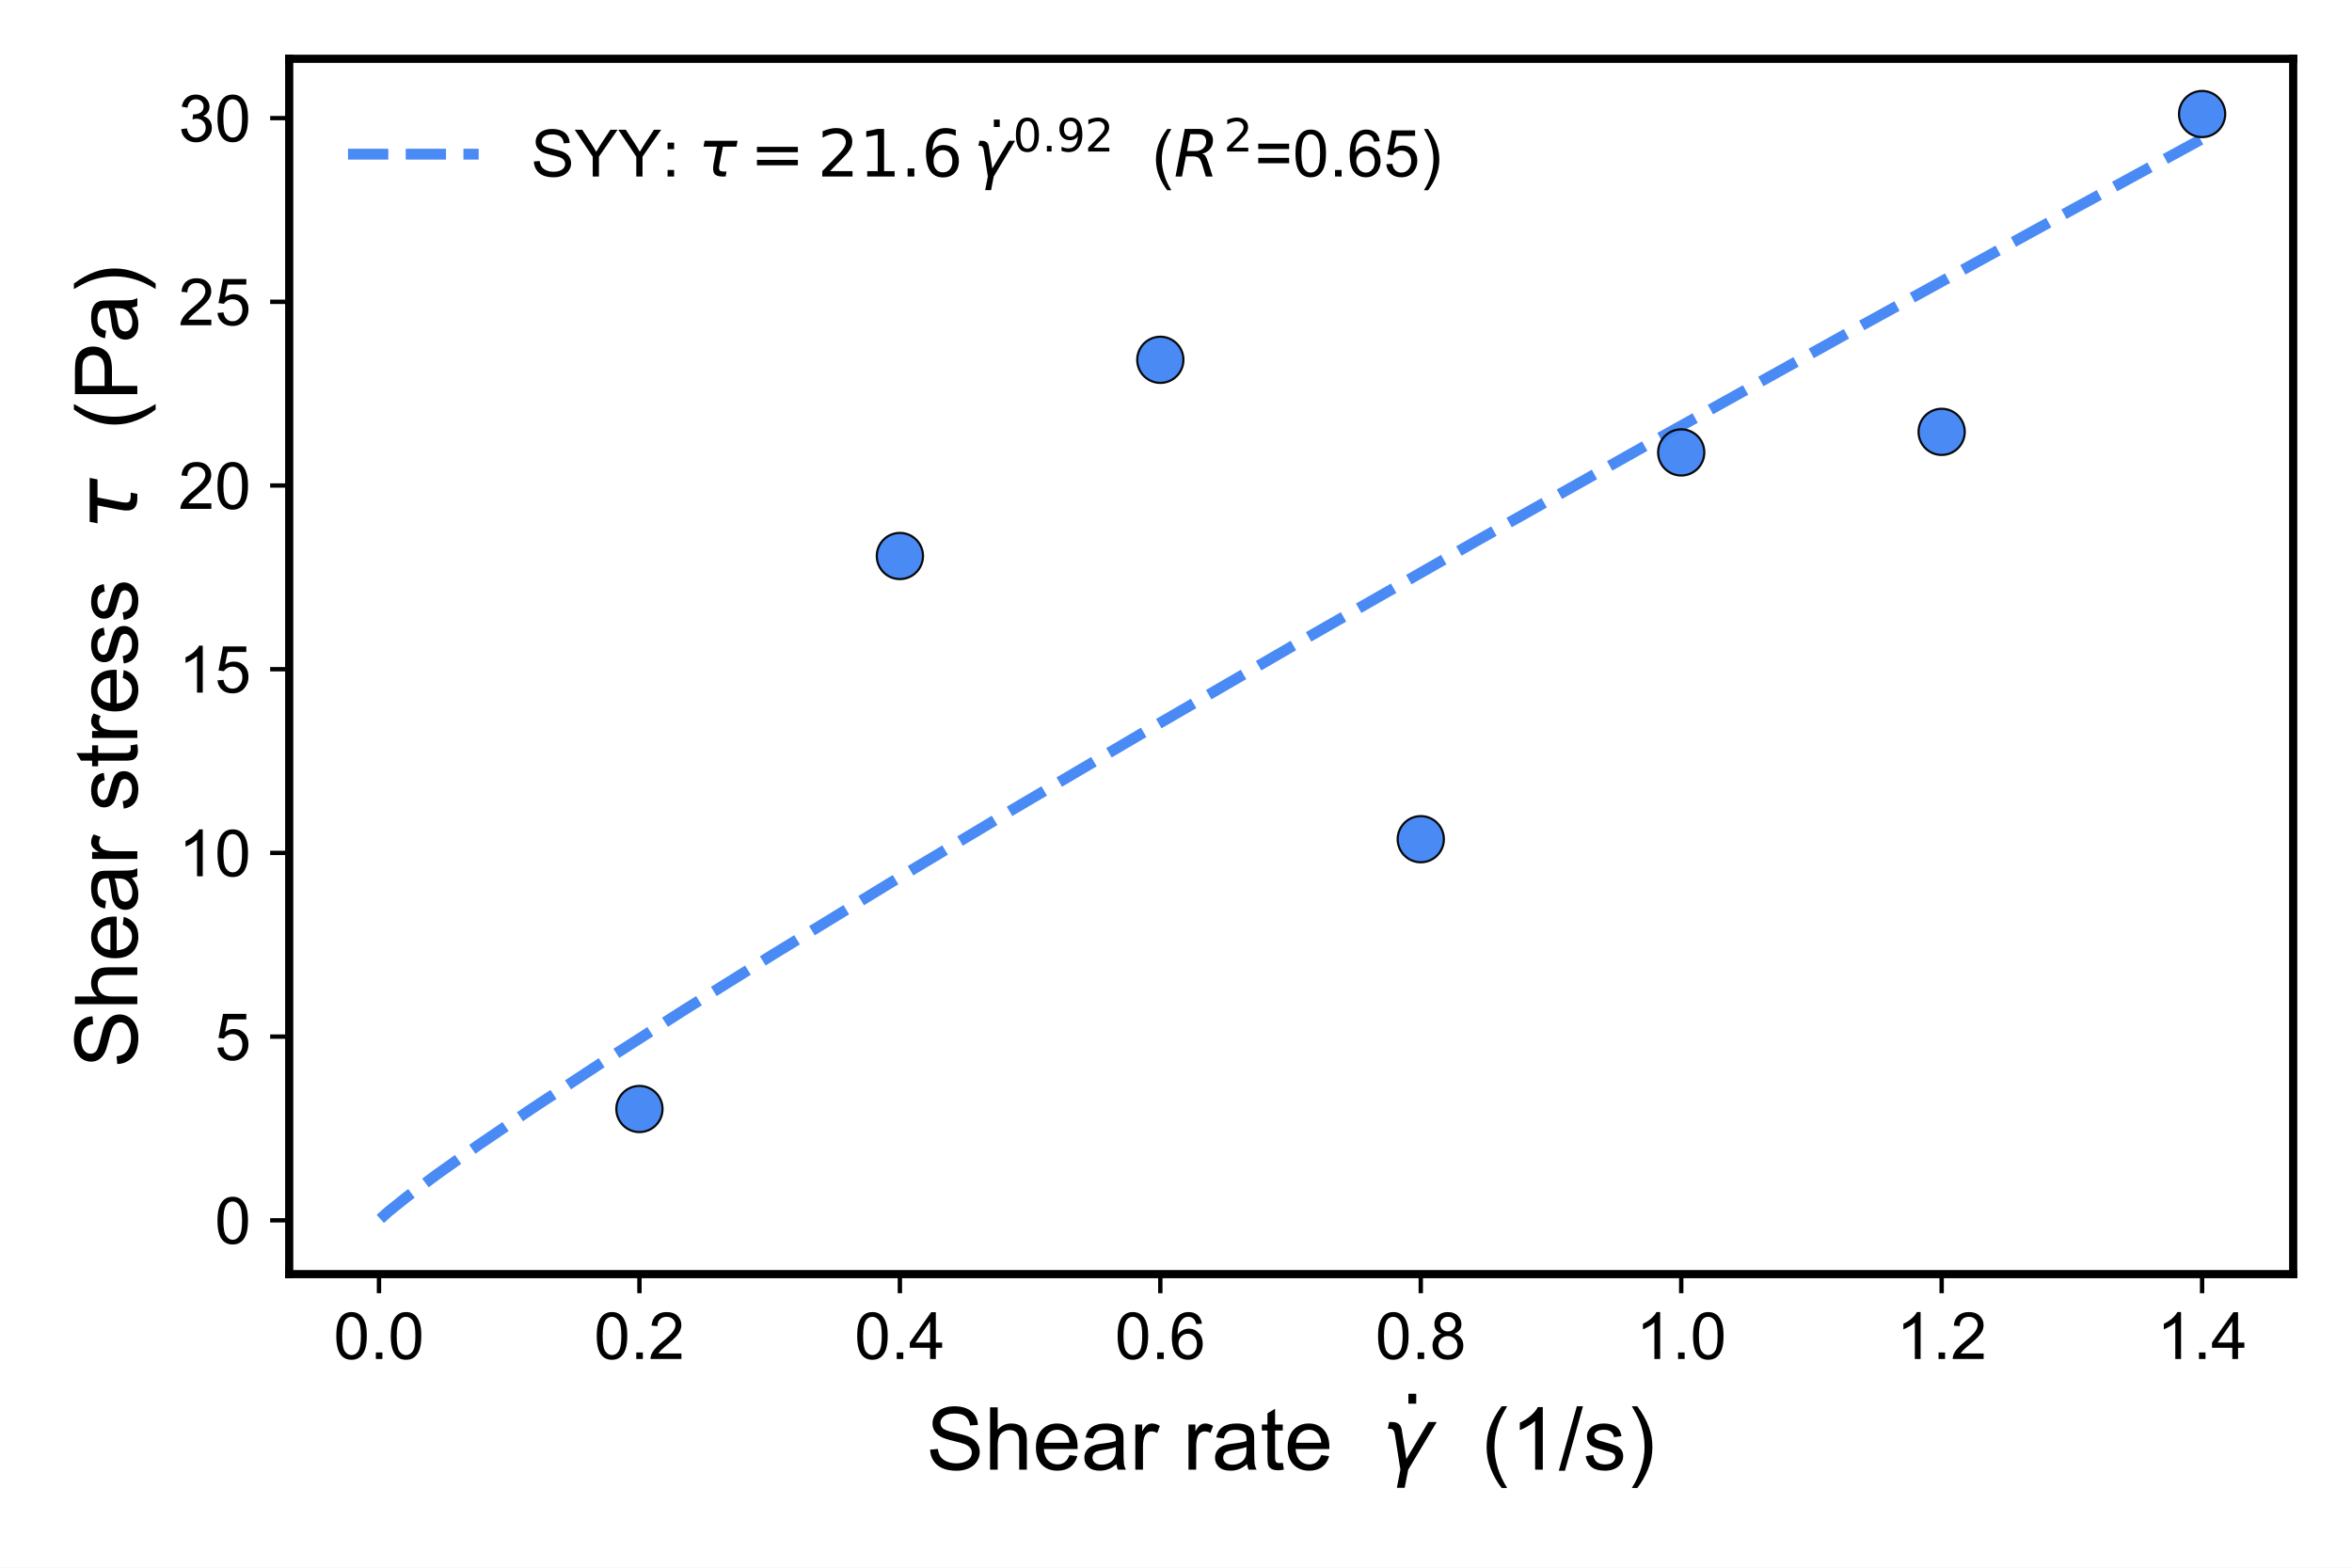
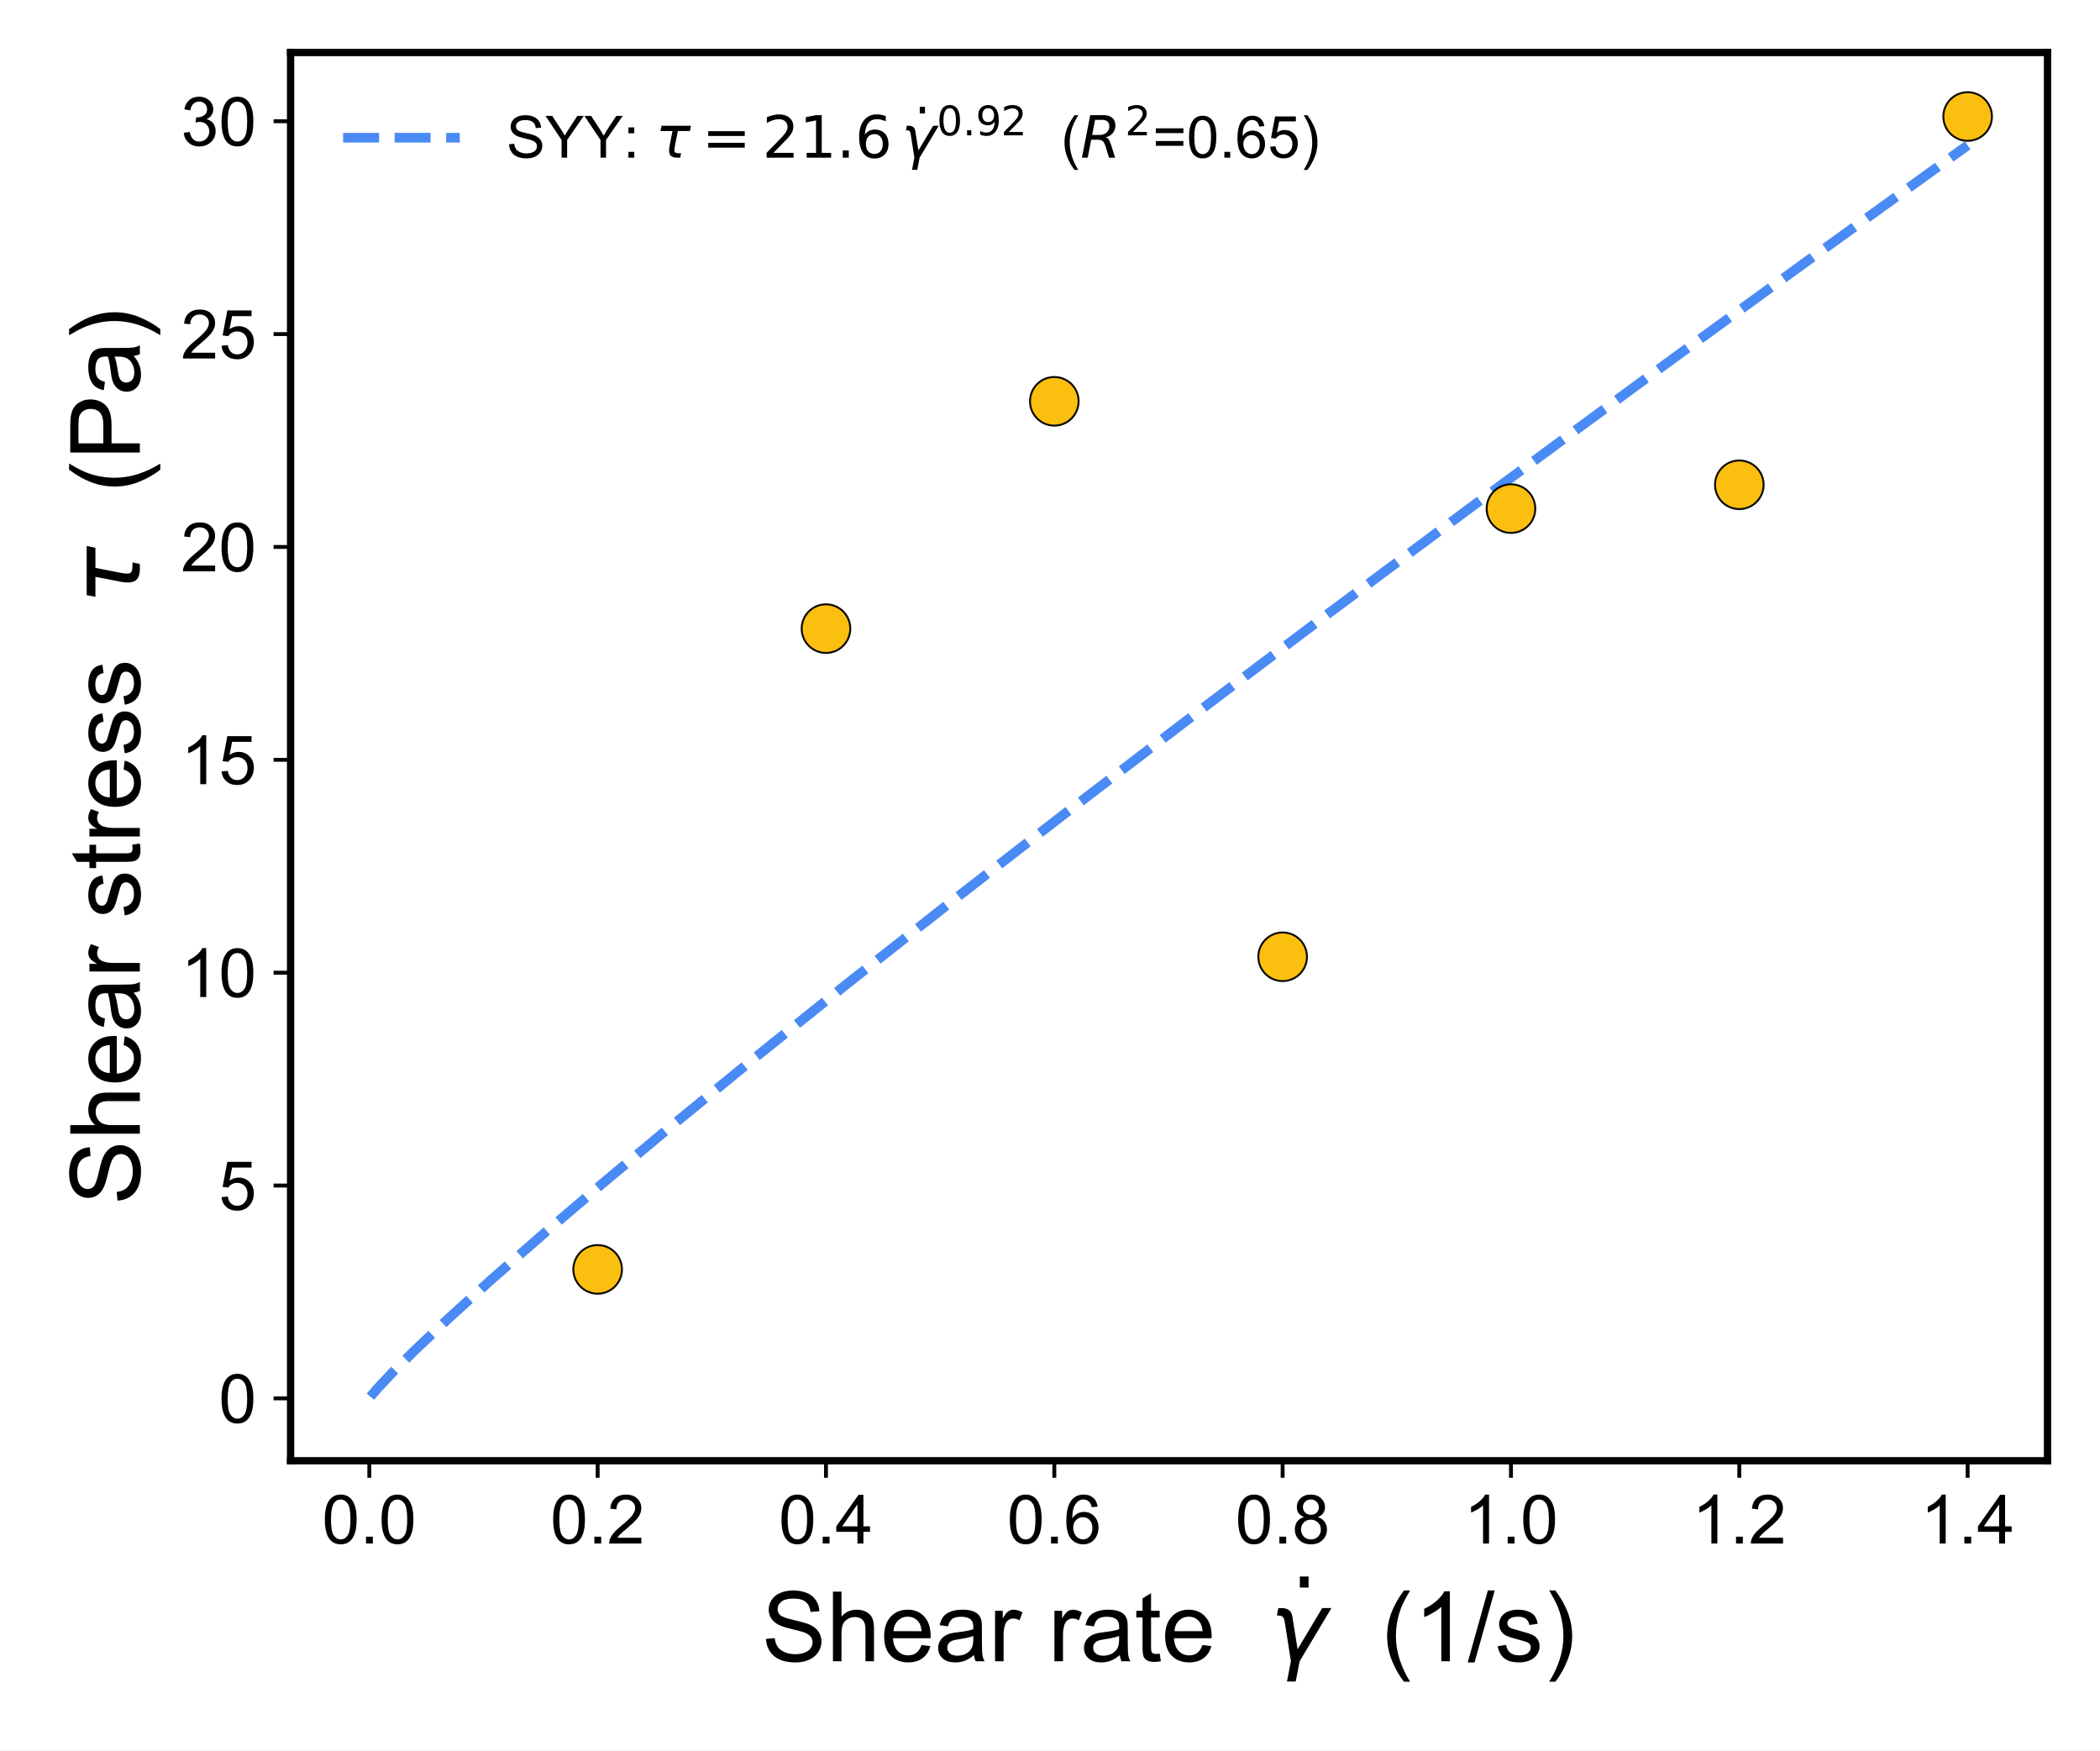
- <svg xmlns="http://www.w3.org/2000/svg" xmlns:xlink="http://www.w3.org/1999/xlink" width="432pt" height="288pt" viewBox="0 0 432 288" version="1.1">
+ <svg xmlns="http://www.w3.org/2000/svg" xmlns:xlink="http://www.w3.org/1999/xlink" width="432pt" height="360pt" viewBox="0 0 432 360" version="1.1">
  <defs>
    <style type="text/css">*{stroke-linejoin: round; stroke-linecap: butt}</style>
  </defs>
  <g id="figure_1">
    <g id="patch_1">
-       <path d="M 0 288  L 432 288  L 432 0  L 0 0  z " style="fill: #ffffff" />
+       <path d="M 0 360  L 432 360  L 432 0  L 0 0  z " style="fill: #ffffff" />
    </g>
    <g id="axes_1">
      <g id="patch_2">
-         <path d="M 53.12 234.072  L 421.2 234.072  L 421.2 10.8  L 53.12 10.8  z " style="fill: #ffffff" />
+         <path d="M 59.78 300.42  L 421.2 300.42  L 421.2 10.8  L 59.78 10.8  z " style="fill: #ffffff" />
      </g>
      <g id="matplotlib.axis_1">
        <g id="xtick_1">
          <g id="line2d_1">
            <defs>
-               <path id="mee61e6615b" d="M 0 0  L 0 3.5  " style="stroke: #000000; stroke-width: 0.8" />
+               <path id="m7fffe0da36" d="M 0 0  L 0 3.5  " style="stroke: #000000; stroke-width: 0.8" />
            </defs>
            <g>
-               <use xlink:href="#mee61e6615b" x="69.612" y="234.072" style="stroke: #000000; stroke-width: 0.8" />
+               <use xlink:href="#m7fffe0da36" x="75.973" y="300.42" style="stroke: #000000; stroke-width: 0.8" />
            </g>
          </g>
          <g id="text_1">
-             <g transform="translate(61.27173 249.6619) scale(0.12 -0.12)">
+             <g transform="translate(66.24333 317.4409) scale(0.14 -0.14)">
              <defs>
                <path id="ArialMT-30" d="M 266 2259  Q 266 3072 433 3567  Q 600 4063 929 4331  Q 1259 4600 1759 4600  Q 2128 4600 2406 4451  Q 2684 4303 2865 4023  Q 3047 3744 3150 3342  Q 3253 2941 3253 2259  Q 3253 1453 3087 958  Q 2922 463 2592 192  Q 2263 -78 1759 -78  Q 1097 -78 719 397  Q 266 969 266 2259  z M 844 2259  Q 844 1131 1108 757  Q 1372 384 1759 384  Q 2147 384 2411 759  Q 2675 1134 2675 2259  Q 2675 3391 2411 3762  Q 2147 4134 1753 4134  Q 1366 4134 1134 3806  Q 844 3388 844 2259  z " transform="scale(0.015625)" />
                <path id="ArialMT-2e" d="M 581 0  L 581 641  L 1222 641  L 1222 0  L 581 0  z " transform="scale(0.015625)" />
              </defs>
              <use xlink:href="#ArialMT-30" />
              <use xlink:href="#ArialMT-2e" transform="translate(55.61523 0)" />
              <use xlink:href="#ArialMT-30" transform="translate(83.39844 0)" />
            </g>
          </g>
        </g>
        <g id="xtick_2">
          <g id="line2d_2">
            <g>
-               <use xlink:href="#mee61e6615b" x="117.448" y="234.072" style="stroke: #000000; stroke-width: 0.8" />
+               <use xlink:href="#m7fffe0da36" x="122.945" y="300.42" style="stroke: #000000; stroke-width: 0.8" />
            </g>
          </g>
          <g id="text_2">
-             <g transform="translate(109.1085 249.6619) scale(0.12 -0.12)">
+             <g transform="translate(113.2145 317.4409) scale(0.14 -0.14)">
              <defs>
                <path id="ArialMT-32" d="M 3222 541  L 3222 0  L 194 0  Q 188 203 259 391  Q 375 700 629 1000  Q 884 1300 1366 1694  Q 2113 2306 2375 2664  Q 2638 3022 2638 3341  Q 2638 3675 2398 3904  Q 2159 4134 1775 4134  Q 1369 4134 1125 3890  Q 881 3647 878 3216  L 300 3275  Q 359 3922 746 4261  Q 1134 4600 1788 4600  Q 2447 4600 2831 4234  Q 3216 3869 3216 3328  Q 3216 3053 3103 2787  Q 2991 2522 2730 2228  Q 2469 1934 1863 1422  Q 1356 997 1212 845  Q 1069 694 975 541  L 3222 541  z " transform="scale(0.015625)" />
              </defs>
              <use xlink:href="#ArialMT-30" />
              <use xlink:href="#ArialMT-2e" transform="translate(55.61523 0)" />
              <use xlink:href="#ArialMT-32" transform="translate(83.39844 0)" />
            </g>
          </g>
        </g>
        <g id="xtick_3">
          <g id="line2d_3">
            <g>
-               <use xlink:href="#mee61e6615b" x="165.285" y="234.072" style="stroke: #000000; stroke-width: 0.8" />
+               <use xlink:href="#m7fffe0da36" x="169.916" y="300.42" style="stroke: #000000; stroke-width: 0.8" />
            </g>
          </g>
          <g id="text_3">
-             <g transform="translate(156.9453 249.6619) scale(0.12 -0.12)">
+             <g transform="translate(160.1858 317.4409) scale(0.14 -0.14)">
              <defs>
                <path id="ArialMT-34" d="M 2069 0  L 2069 1097  L 81 1097  L 81 1613  L 2172 4581  L 2631 4581  L 2631 1613  L 3250 1613  L 3250 1097  L 2631 1097  L 2631 0  L 2069 0  z M 2069 1613  L 2069 3678  L 634 1613  L 2069 1613  z " transform="scale(0.015625)" />
              </defs>
              <use xlink:href="#ArialMT-30" />
              <use xlink:href="#ArialMT-2e" transform="translate(55.61523 0)" />
              <use xlink:href="#ArialMT-34" transform="translate(83.39844 0)" />
            </g>
          </g>
        </g>
        <g id="xtick_4">
          <g id="line2d_4">
            <g>
-               <use xlink:href="#mee61e6615b" x="213.122" y="234.072" style="stroke: #000000; stroke-width: 0.8" />
+               <use xlink:href="#m7fffe0da36" x="216.887" y="300.42" style="stroke: #000000; stroke-width: 0.8" />
            </g>
          </g>
          <g id="text_4">
-             <g transform="translate(204.782 249.6619) scale(0.12 -0.12)">
+             <g transform="translate(207.157 317.4409) scale(0.14 -0.14)">
              <defs>
                <path id="ArialMT-36" d="M 3184 3459  L 2625 3416  Q 2550 3747 2413 3897  Q 2184 4138 1850 4138  Q 1581 4138 1378 3988  Q 1113 3794 959 3422  Q 806 3050 800 2363  Q 1003 2672 1297 2822  Q 1591 2972 1913 2972  Q 2475 2972 2870 2558  Q 3266 2144 3266 1488  Q 3266 1056 3080 686  Q 2894 316 2569 119  Q 2244 -78 1831 -78  Q 1128 -78 684 439  Q 241 956 241 2144  Q 241 3472 731 4075  Q 1159 4600 1884 4600  Q 2425 4600 2770 4297  Q 3116 3994 3184 3459  z M 888 1484  Q 888 1194 1011 928  Q 1134 663 1356 523  Q 1578 384 1822 384  Q 2178 384 2434 671  Q 2691 959 2691 1453  Q 2691 1928 2437 2201  Q 2184 2475 1800 2475  Q 1419 2475 1153 2201  Q 888 1928 888 1484  z " transform="scale(0.015625)" />
              </defs>
              <use xlink:href="#ArialMT-30" />
              <use xlink:href="#ArialMT-2e" transform="translate(55.61523 0)" />
              <use xlink:href="#ArialMT-36" transform="translate(83.39844 0)" />
            </g>
          </g>
        </g>
        <g id="xtick_5">
          <g id="line2d_5">
            <g>
-               <use xlink:href="#mee61e6615b" x="260.959" y="234.072" style="stroke: #000000; stroke-width: 0.8" />
+               <use xlink:href="#m7fffe0da36" x="263.858" y="300.42" style="stroke: #000000; stroke-width: 0.8" />
            </g>
          </g>
          <g id="text_5">
-             <g transform="translate(252.6188 249.6619) scale(0.12 -0.12)">
+             <g transform="translate(254.1282 317.4409) scale(0.14 -0.14)">
              <defs>
                <path id="ArialMT-38" d="M 1131 2484  Q 781 2613 612 2850  Q 444 3088 444 3419  Q 444 3919 803 4259  Q 1163 4600 1759 4600  Q 2359 4600 2725 4251  Q 3091 3903 3091 3403  Q 3091 3084 2923 2848  Q 2756 2613 2416 2484  Q 2838 2347 3058 2040  Q 3278 1734 3278 1309  Q 3278 722 2862 322  Q 2447 -78 1769 -78  Q 1091 -78 675 323  Q 259 725 259 1325  Q 259 1772 486 2073  Q 713 2375 1131 2484  z M 1019 3438  Q 1019 3113 1228 2906  Q 1438 2700 1772 2700  Q 2097 2700 2305 2904  Q 2513 3109 2513 3406  Q 2513 3716 2298 3927  Q 2084 4138 1766 4138  Q 1444 4138 1231 3931  Q 1019 3725 1019 3438  z M 838 1322  Q 838 1081 952 856  Q 1066 631 1291 507  Q 1516 384 1775 384  Q 2178 384 2440 643  Q 2703 903 2703 1303  Q 2703 1709 2433 1975  Q 2163 2241 1756 2241  Q 1359 2241 1098 1978  Q 838 1716 838 1322  z " transform="scale(0.015625)" />
              </defs>
              <use xlink:href="#ArialMT-30" />
              <use xlink:href="#ArialMT-2e" transform="translate(55.61523 0)" />
              <use xlink:href="#ArialMT-38" transform="translate(83.39844 0)" />
            </g>
          </g>
        </g>
        <g id="xtick_6">
          <g id="line2d_6">
            <g>
-               <use xlink:href="#mee61e6615b" x="308.796" y="234.072" style="stroke: #000000; stroke-width: 0.8" />
+               <use xlink:href="#m7fffe0da36" x="310.829" y="300.42" style="stroke: #000000; stroke-width: 0.8" />
            </g>
          </g>
          <g id="text_6">
-             <g transform="translate(300.4556 249.6619) scale(0.12 -0.12)">
+             <g transform="translate(301.0994 317.4409) scale(0.14 -0.14)">
              <defs>
                <path id="ArialMT-31" d="M 2384 0  L 1822 0  L 1822 3584  Q 1619 3391 1289 3197  Q 959 3003 697 2906  L 697 3450  Q 1169 3672 1522 3987  Q 1875 4303 2022 4600  L 2384 4600  L 2384 0  z " transform="scale(0.015625)" />
              </defs>
              <use xlink:href="#ArialMT-31" />
              <use xlink:href="#ArialMT-2e" transform="translate(55.61523 0)" />
              <use xlink:href="#ArialMT-30" transform="translate(83.39844 0)" />
            </g>
          </g>
        </g>
        <g id="xtick_7">
          <g id="line2d_7">
            <g>
-               <use xlink:href="#mee61e6615b" x="356.632" y="234.072" style="stroke: #000000; stroke-width: 0.8" />
+               <use xlink:href="#m7fffe0da36" x="357.801" y="300.42" style="stroke: #000000; stroke-width: 0.8" />
            </g>
          </g>
          <g id="text_7">
-             <g transform="translate(348.2923 249.6619) scale(0.12 -0.12)">
+             <g transform="translate(348.0706 317.4409) scale(0.14 -0.14)">
              <use xlink:href="#ArialMT-31" />
              <use xlink:href="#ArialMT-2e" transform="translate(55.61523 0)" />
              <use xlink:href="#ArialMT-32" transform="translate(83.39844 0)" />
            </g>
          </g>
        </g>
        <g id="xtick_8">
          <g id="line2d_8">
            <g>
-               <use xlink:href="#mee61e6615b" x="404.469" y="234.072" style="stroke: #000000; stroke-width: 0.8" />
+               <use xlink:href="#m7fffe0da36" x="404.772" y="300.42" style="stroke: #000000; stroke-width: 0.8" />
            </g>
          </g>
          <g id="text_8">
-             <g transform="translate(396.1291 249.6619) scale(0.12 -0.12)">
+             <g transform="translate(395.0418 317.4409) scale(0.14 -0.14)">
              <use xlink:href="#ArialMT-31" />
              <use xlink:href="#ArialMT-2e" transform="translate(55.61523 0)" />
              <use xlink:href="#ArialMT-34" transform="translate(83.39844 0)" />
            </g>
          </g>
        </g>
        <g id="text_9">
-           <g transform="translate(170.12 270.1269) scale(0.16 -0.16)">
+           <g transform="translate(156.69 341.8234) scale(0.2 -0.2)">
            <defs>
              <path id="ArialMT-53" d="M 288 1472  L 859 1522  Q 900 1178 1048 958  Q 1197 738 1509 602  Q 1822 466 2213 466  Q 2559 466 2825 569  Q 3091 672 3220 851  Q 3350 1031 3350 1244  Q 3350 1459 3225 1620  Q 3100 1781 2813 1891  Q 2628 1963 1997 2114  Q 1366 2266 1113 2400  Q 784 2572 623 2826  Q 463 3081 463 3397  Q 463 3744 659 4045  Q 856 4347 1234 4503  Q 1613 4659 2075 4659  Q 2584 4659 2973 4495  Q 3363 4331 3572 4012  Q 3781 3694 3797 3291  L 3216 3247  Q 3169 3681 2898 3903  Q 2628 4125 2100 4125  Q 1550 4125 1298 3923  Q 1047 3722 1047 3438  Q 1047 3191 1225 3031  Q 1400 2872 2139 2705  Q 2878 2538 3153 2413  Q 3553 2228 3743 1945  Q 3934 1663 3934 1294  Q 3934 928 3725 604  Q 3516 281 3123 101  Q 2731 -78 2241 -78  Q 1619 -78 1198 103  Q 778 284 539 648  Q 300 1013 288 1472  z " transform="scale(0.015625)" />
              <path id="ArialMT-68" d="M 422 0  L 422 4581  L 984 4581  L 984 2938  Q 1378 3394 1978 3394  Q 2347 3394 2619 3248  Q 2891 3103 3008 2847  Q 3125 2591 3125 2103  L 3125 0  L 2563 0  L 2563 2103  Q 2563 2525 2380 2717  Q 2197 2909 1863 2909  Q 1613 2909 1392 2779  Q 1172 2650 1078 2428  Q 984 2206 984 1816  L 984 0  L 422 0  z " transform="scale(0.015625)" />
              <path id="ArialMT-65" d="M 2694 1069  L 3275 997  Q 3138 488 2766 206  Q 2394 -75 1816 -75  Q 1088 -75 661 373  Q 234 822 234 1631  Q 234 2469 665 2931  Q 1097 3394 1784 3394  Q 2450 3394 2872 2941  Q 3294 2488 3294 1666  Q 3294 1616 3291 1516  L 816 1516  Q 847 969 1125 678  Q 1403 388 1819 388  Q 2128 388 2347 550  Q 2566 713 2694 1069  z M 847 1978  L 2700 1978  Q 2663 2397 2488 2606  Q 2219 2931 1791 2931  Q 1403 2931 1139 2672  Q 875 2413 847 1978  z " transform="scale(0.015625)" />
              <path id="ArialMT-61" d="M 2588 409  Q 2275 144 1986 34  Q 1697 -75 1366 -75  Q 819 -75 525 192  Q 231 459 231 875  Q 231 1119 342 1320  Q 453 1522 633 1644  Q 813 1766 1038 1828  Q 1203 1872 1538 1913  Q 2219 1994 2541 2106  Q 2544 2222 2544 2253  Q 2544 2597 2384 2738  Q 2169 2928 1744 2928  Q 1347 2928 1158 2789  Q 969 2650 878 2297  L 328 2372  Q 403 2725 575 2942  Q 747 3159 1072 3276  Q 1397 3394 1825 3394  Q 2250 3394 2515 3294  Q 2781 3194 2906 3042  Q 3031 2891 3081 2659  Q 3109 2516 3109 2141  L 3109 1391  Q 3109 606 3145 398  Q 3181 191 3288 0  L 2700 0  Q 2613 175 2588 409  z M 2541 1666  Q 2234 1541 1622 1453  Q 1275 1403 1131 1340  Q 988 1278 909 1158  Q 831 1038 831 891  Q 831 666 1001 516  Q 1172 366 1500 366  Q 1825 366 2078 508  Q 2331 650 2450 897  Q 2541 1088 2541 1459  L 2541 1666  z " transform="scale(0.015625)" />
              <path id="ArialMT-72" d="M 416 0  L 416 3319  L 922 3319  L 922 2816  Q 1116 3169 1280 3281  Q 1444 3394 1641 3394  Q 1925 3394 2219 3213  L 2025 2691  Q 1819 2813 1613 2813  Q 1428 2813 1281 2702  Q 1134 2591 1072 2394  Q 978 2094 978 1738  L 978 0  L 416 0  z " transform="scale(0.015625)" />
              <path id="ArialMT-20" transform="scale(0.015625)" />
              <path id="ArialMT-74" d="M 1650 503  L 1731 6  Q 1494 -44 1306 -44  Q 1000 -44 831 53  Q 663 150 594 308  Q 525 466 525 972  L 525 2881  L 113 2881  L 113 3319  L 525 3319  L 525 4141  L 1084 4478  L 1084 3319  L 1650 3319  L 1650 2881  L 1084 2881  L 1084 941  Q 1084 700 1114 631  Q 1144 563 1211 522  Q 1278 481 1403 481  Q 1497 481 1650 503  z " transform="scale(0.015625)" />
              <path id="DejaVuSans-307" d="M -1894 4863  L -1319 4863  L -1319 4134  L -1894 4134  L -1894 4863  z M -1600 3584  L -1600 3584  z " transform="scale(0.015625)" />
              <path id="DejaVuSans-Oblique-3b3" d="M 1491 2950  L 1838 788  L 3456 3500  L 4066 3500  L 1972 0  L 1713 -1331  L 1138 -1331  L 1397 0  L 988 2613  Q 925 3006 628 3006  L 475 3006  L 569 3500  L 788 3500  Q 1403 3500 1491 2950  z " transform="scale(0.015625)" />
              <path id="ArialMT-28" d="M 1497 -1347  Q 1031 -759 709 28  Q 388 816 388 1659  Q 388 2403 628 3084  Q 909 3875 1497 4659  L 1900 4659  Q 1522 4009 1400 3731  Q 1209 3300 1100 2831  Q 966 2247 966 1656  Q 966 153 1900 -1347  L 1497 -1347  z " transform="scale(0.015625)" />
              <path id="ArialMT-2f" d="M 0 -78  L 1328 4659  L 1778 4659  L 453 -78  L 0 -78  z " transform="scale(0.015625)" />
              <path id="ArialMT-73" d="M 197 991  L 753 1078  Q 800 744 1014 566  Q 1228 388 1613 388  Q 2000 388 2187 545  Q 2375 703 2375 916  Q 2375 1106 2209 1216  Q 2094 1291 1634 1406  Q 1016 1563 777 1677  Q 538 1791 414 1992  Q 291 2194 291 2438  Q 291 2659 392 2848  Q 494 3038 669 3163  Q 800 3259 1026 3326  Q 1253 3394 1513 3394  Q 1903 3394 2198 3281  Q 2494 3169 2634 2976  Q 2775 2784 2828 2463  L 2278 2388  Q 2241 2644 2061 2787  Q 1881 2931 1553 2931  Q 1166 2931 1000 2803  Q 834 2675 834 2503  Q 834 2394 903 2306  Q 972 2216 1119 2156  Q 1203 2125 1616 2013  Q 2213 1853 2448 1751  Q 2684 1650 2818 1456  Q 2953 1263 2953 975  Q 2953 694 2789 445  Q 2625 197 2315 61  Q 2006 -75 1616 -75  Q 969 -75 630 194  Q 291 463 197 991  z " transform="scale(0.015625)" />
              <path id="ArialMT-29" d="M 791 -1347  L 388 -1347  Q 1322 153 1322 1656  Q 1322 2244 1188 2822  Q 1081 3291 891 3722  Q 769 4003 388 4659  L 791 4659  Q 1378 3875 1659 3084  Q 1900 2403 1900 1659  Q 1900 816 1576 28  Q 1253 -759 791 -1347  z " transform="scale(0.015625)" />
            </defs>
            <use xlink:href="#ArialMT-53" transform="translate(0 0.828125)" />
            <use xlink:href="#ArialMT-68" transform="translate(66.69922 0.828125)" />
            <use xlink:href="#ArialMT-65" transform="translate(122.3145 0.828125)" />
            <use xlink:href="#ArialMT-61" transform="translate(177.9297 0.828125)" />
            <use xlink:href="#ArialMT-72" transform="translate(233.5449 0.828125)" />
            <use xlink:href="#ArialMT-20" transform="translate(266.8457 0.828125)" />
            <use xlink:href="#ArialMT-72" transform="translate(294.6289 0.828125)" />
            <use xlink:href="#ArialMT-61" transform="translate(327.9297 0.828125)" />
            <use xlink:href="#ArialMT-74" transform="translate(383.5449 0.828125)" />
            <use xlink:href="#ArialMT-65" transform="translate(411.3281 0.828125)" />
            <use xlink:href="#ArialMT-20" transform="translate(466.9434 0.828125)" />
            <use xlink:href="#ArialMT-20" transform="translate(494.7266 0.828125)" />
            <use xlink:href="#DejaVuSans-307" transform="translate(583.127 12.01562)" />
            <use xlink:href="#DejaVuSans-Oblique-3b3" transform="translate(522.5098 0.828125)" />
            <use xlink:href="#ArialMT-20" transform="translate(581.6895 0.828125)" />
            <use xlink:href="#ArialMT-20" transform="translate(609.4727 0.828125)" />
            <use xlink:href="#ArialMT-28" transform="translate(637.2559 0.828125)" />
            <use xlink:href="#ArialMT-31" transform="translate(670.5566 0.828125)" />
            <use xlink:href="#ArialMT-2f" transform="translate(726.1719 0.828125)" />
            <use xlink:href="#ArialMT-73" transform="translate(753.9551 0.828125)" />
            <use xlink:href="#ArialMT-29" transform="translate(803.9551 0.828125)" />
          </g>
        </g>
      </g>
      <g id="matplotlib.axis_2">
        <g id="ytick_1">
          <g id="line2d_9">
            <defs>
-               <path id="mcd5ee116b6" d="M 0 0  L -3.5 0  " style="stroke: #000000; stroke-width: 0.8" />
+               <path id="m2a3a21c5eb" d="M 0 0  L -3.5 0  " style="stroke: #000000; stroke-width: 0.8" />
            </defs>
            <g>
-               <use xlink:href="#mcd5ee116b6" x="53.12" y="224.185" style="stroke: #000000; stroke-width: 0.8" />
+               <use xlink:href="#m2a3a21c5eb" x="59.78" y="287.594" style="stroke: #000000; stroke-width: 0.8" />
            </g>
          </g>
          <g id="text_10">
-             <g transform="translate(39.44687 228.4792) scale(0.12 -0.12)">
+             <g transform="translate(44.99469 292.6042) scale(0.14 -0.14)">
              <use xlink:href="#ArialMT-30" />
            </g>
          </g>
        </g>
        <g id="ytick_2">
          <g id="line2d_10">
            <g>
-               <use xlink:href="#mcd5ee116b6" x="53.12" y="190.437" style="stroke: #000000; stroke-width: 0.8" />
+               <use xlink:href="#m2a3a21c5eb" x="59.78" y="243.818" style="stroke: #000000; stroke-width: 0.8" />
            </g>
          </g>
          <g id="text_11">
-             <g transform="translate(39.44687 194.7316) scale(0.12 -0.12)">
+             <g transform="translate(44.99469 248.8281) scale(0.14 -0.14)">
              <defs>
                <path id="ArialMT-35" d="M 266 1200  L 856 1250  Q 922 819 1161 601  Q 1400 384 1738 384  Q 2144 384 2425 690  Q 2706 997 2706 1503  Q 2706 1984 2436 2262  Q 2166 2541 1728 2541  Q 1456 2541 1237 2417  Q 1019 2294 894 2097  L 366 2166  L 809 4519  L 3088 4519  L 3088 3981  L 1259 3981  L 1013 2750  Q 1425 3038 1878 3038  Q 2478 3038 2890 2622  Q 3303 2206 3303 1553  Q 3303 931 2941 478  Q 2500 -78 1738 -78  Q 1113 -78 717 272  Q 322 622 266 1200  z " transform="scale(0.015625)" />
              </defs>
              <use xlink:href="#ArialMT-35" />
            </g>
          </g>
        </g>
        <g id="ytick_3">
          <g id="line2d_11">
            <g>
-               <use xlink:href="#mcd5ee116b6" x="53.12" y="156.689" style="stroke: #000000; stroke-width: 0.8" />
+               <use xlink:href="#m2a3a21c5eb" x="59.78" y="200.042" style="stroke: #000000; stroke-width: 0.8" />
            </g>
          </g>
          <g id="text_12">
-             <g transform="translate(32.77375 160.9839) scale(0.12 -0.12)">
+             <g transform="translate(37.20938 205.0521) scale(0.14 -0.14)">
              <use xlink:href="#ArialMT-31" />
              <use xlink:href="#ArialMT-30" transform="translate(55.61523 0)" />
            </g>
          </g>
        </g>
        <g id="ytick_4">
          <g id="line2d_12">
            <g>
-               <use xlink:href="#mcd5ee116b6" x="53.12" y="122.942" style="stroke: #000000; stroke-width: 0.8" />
+               <use xlink:href="#m2a3a21c5eb" x="59.78" y="156.266" style="stroke: #000000; stroke-width: 0.8" />
            </g>
          </g>
          <g id="text_13">
-             <g transform="translate(32.77375 127.2363) scale(0.12 -0.12)">
+             <g transform="translate(37.20938 161.276) scale(0.14 -0.14)">
              <use xlink:href="#ArialMT-31" />
              <use xlink:href="#ArialMT-35" transform="translate(55.61523 0)" />
            </g>
          </g>
        </g>
        <g id="ytick_5">
          <g id="line2d_13">
            <g>
-               <use xlink:href="#mcd5ee116b6" x="53.12" y="89.194" style="stroke: #000000; stroke-width: 0.8" />
+               <use xlink:href="#m2a3a21c5eb" x="59.78" y="112.489" style="stroke: #000000; stroke-width: 0.8" />
            </g>
          </g>
          <g id="text_14">
-             <g transform="translate(32.77375 93.48865) scale(0.12 -0.12)">
+             <g transform="translate(37.20938 117.4999) scale(0.14 -0.14)">
              <use xlink:href="#ArialMT-32" />
              <use xlink:href="#ArialMT-30" transform="translate(55.61523 0)" />
            </g>
          </g>
        </g>
        <g id="ytick_6">
          <g id="line2d_14">
            <g>
-               <use xlink:href="#mcd5ee116b6" x="53.12" y="55.446" style="stroke: #000000; stroke-width: 0.8" />
+               <use xlink:href="#m2a3a21c5eb" x="59.78" y="68.713" style="stroke: #000000; stroke-width: 0.8" />
            </g>
          </g>
          <g id="text_15">
-             <g transform="translate(32.77375 59.74101) scale(0.12 -0.12)">
+             <g transform="translate(37.20938 73.72386) scale(0.14 -0.14)">
              <use xlink:href="#ArialMT-32" />
              <use xlink:href="#ArialMT-35" transform="translate(55.61523 0)" />
            </g>
          </g>
        </g>
        <g id="ytick_7">
          <g id="line2d_15">
            <g>
-               <use xlink:href="#mcd5ee116b6" x="53.12" y="21.699" style="stroke: #000000; stroke-width: 0.8" />
+               <use xlink:href="#m2a3a21c5eb" x="59.78" y="24.937" style="stroke: #000000; stroke-width: 0.8" />
            </g>
          </g>
          <g id="text_16">
-             <g transform="translate(32.77375 25.99336) scale(0.12 -0.12)">
+             <g transform="translate(37.20938 29.94779) scale(0.14 -0.14)">
              <defs>
                <path id="ArialMT-33" d="M 269 1209  L 831 1284  Q 928 806 1161 595  Q 1394 384 1728 384  Q 2125 384 2398 659  Q 2672 934 2672 1341  Q 2672 1728 2419 1979  Q 2166 2231 1775 2231  Q 1616 2231 1378 2169  L 1441 2663  Q 1497 2656 1531 2656  Q 1891 2656 2178 2843  Q 2466 3031 2466 3422  Q 2466 3731 2256 3934  Q 2047 4138 1716 4138  Q 1388 4138 1169 3931  Q 950 3725 888 3313  L 325 3413  Q 428 3978 793 4289  Q 1159 4600 1703 4600  Q 2078 4600 2393 4439  Q 2709 4278 2876 4000  Q 3044 3722 3044 3409  Q 3044 3113 2884 2869  Q 2725 2625 2413 2481  Q 2819 2388 3044 2092  Q 3269 1797 3269 1353  Q 3269 753 2831 336  Q 2394 -81 1725 -81  Q 1122 -81 723 278  Q 325 638 269 1209  z " transform="scale(0.015625)" />
              </defs>
              <use xlink:href="#ArialMT-33" />
              <use xlink:href="#ArialMT-30" transform="translate(55.61523 0)" />
            </g>
          </g>
        </g>
        <g id="text_17">
-           <g transform="translate(25.25375 196.1962) rotate(-90) scale(0.16 -0.16)">
+           <g transform="translate(28.80937 247.81) rotate(-90) scale(0.2 -0.2)">
            <defs>
              <path id="DejaVuSans-Oblique-3c4" d="M 2103 638  Q 2188 488 2525 488  L 2800 488  L 2706 0  L 2363 0  Q 1800 0 1600 300  Q 1403 606 1534 1269  L 1856 2925  L 541 2925  L 653 3500  L 3881 3500  L 3769 2925  L 2444 2925  L 2113 1234  Q 2025 781 2103 638  z " transform="scale(0.015625)" />
              <path id="ArialMT-50" d="M 494 0  L 494 4581  L 2222 4581  Q 2678 4581 2919 4538  Q 3256 4481 3484 4323  Q 3713 4166 3852 3881  Q 3991 3597 3991 3256  Q 3991 2672 3619 2267  Q 3247 1863 2275 1863  L 1100 1863  L 1100 0  L 494 0  z M 1100 2403  L 2284 2403  Q 2872 2403 3119 2622  Q 3366 2841 3366 3238  Q 3366 3525 3220 3729  Q 3075 3934 2838 4000  Q 2684 4041 2272 4041  L 1100 4041  L 1100 2403  z " transform="scale(0.015625)" />
            </defs>
            <use xlink:href="#ArialMT-53" transform="translate(0 0.203125)" />
            <use xlink:href="#ArialMT-68" transform="translate(66.69922 0.203125)" />
            <use xlink:href="#ArialMT-65" transform="translate(122.3145 0.203125)" />
            <use xlink:href="#ArialMT-61" transform="translate(177.9297 0.203125)" />
            <use xlink:href="#ArialMT-72" transform="translate(233.5449 0.203125)" />
            <use xlink:href="#ArialMT-20" transform="translate(266.8457 0.203125)" />
            <use xlink:href="#ArialMT-73" transform="translate(294.6289 0.203125)" />
            <use xlink:href="#ArialMT-74" transform="translate(344.6289 0.203125)" />
            <use xlink:href="#ArialMT-72" transform="translate(372.4121 0.203125)" />
            <use xlink:href="#ArialMT-65" transform="translate(405.7129 0.203125)" />
            <use xlink:href="#ArialMT-73" transform="translate(461.3281 0.203125)" />
            <use xlink:href="#ArialMT-73" transform="translate(511.3281 0.203125)" />
            <use xlink:href="#ArialMT-20" transform="translate(561.3281 0.203125)" />
            <use xlink:href="#ArialMT-20" transform="translate(589.1113 0.203125)" />
            <use xlink:href="#DejaVuSans-Oblique-3c4" transform="translate(616.8945 0.203125)" />
            <use xlink:href="#ArialMT-20" transform="translate(677.0996 0.203125)" />
            <use xlink:href="#ArialMT-20" transform="translate(704.8828 0.203125)" />
            <use xlink:href="#ArialMT-28" transform="translate(732.666 0.203125)" />
            <use xlink:href="#ArialMT-50" transform="translate(765.9668 0.203125)" />
            <use xlink:href="#ArialMT-61" transform="translate(832.666 0.203125)" />
            <use xlink:href="#ArialMT-29" transform="translate(888.2812 0.203125)" />
          </g>
        </g>
      </g>
      <g id="line2d_16">
-         <path d="M 69.851 223.924  L 71.383 222.552  L 74.702 219.892  L 80.154 215.821  L 87.812 210.393  L 97.783 203.607  L 110.153 195.463  L 125.87 185.411  L 142.198 175.217  L 163.265 162.343  L 186.126 148.645  L 209.386 134.94  L 237.29 118.748  L 270.764 99.619  L 302.294 81.845  L 338.766 61.536  L 380.956 38.328  L 404.469 25.51  L 404.469 25.51  " clip-path="url(#p0abebb1cec)" style="fill: none; stroke-dasharray: 7.4,3.2; stroke-dashoffset: 0; stroke: #4285f4; stroke-opacity: 0.95; stroke-width: 2" />
+         <path d="M 76.208 287.255  L 77.59 285.613  L 80.621 282.384  L 85.254 277.778  L 91.996 271.407  L 100.773 263.443  L 111.663 253.884  L 123.728 243.578  L 137.588 232.006  L 155.471 217.392  L 174.876 201.843  L 194.621 186.285  L 218.307 167.904  L 246.721 146.189  L 273.486 126.012  L 304.445 102.957  L 340.258 76.612  L 370.755 54.415  L 404.772 29.882  L 404.772 29.882  " clip-path="url(#p37b6f6b21b)" style="fill: none; stroke-dasharray: 7.4,3.2; stroke-dashoffset: 0; stroke: #4285f4; stroke-opacity: 0.95; stroke-width: 2" />
      </g>
      <g id="patch_3">
-         <path d="M 53.12 234.072  L 53.12 10.8  " style="fill: none; stroke: #000000; stroke-width: 1.5; stroke-linejoin: miter; stroke-linecap: square" />
+         <path d="M 59.78 300.42  L 59.78 10.8  " style="fill: none; stroke: #000000; stroke-width: 1.5; stroke-linejoin: miter; stroke-linecap: square" />
      </g>
      <g id="patch_4">
-         <path d="M 421.2 234.072  L 421.2 10.8  " style="fill: none; stroke: #000000; stroke-width: 1.5; stroke-linejoin: miter; stroke-linecap: square" />
+         <path d="M 421.2 300.42  L 421.2 10.8  " style="fill: none; stroke: #000000; stroke-width: 1.5; stroke-linejoin: miter; stroke-linecap: square" />
      </g>
      <g id="patch_5">
-         <path d="M 53.12 234.072  L 421.2 234.072  " style="fill: none; stroke: #000000; stroke-width: 1.5; stroke-linejoin: miter; stroke-linecap: square" />
+         <path d="M 59.78 300.42  L 421.2 300.42  " style="fill: none; stroke: #000000; stroke-width: 1.5; stroke-linejoin: miter; stroke-linecap: square" />
      </g>
      <g id="patch_6">
-         <path d="M 53.12 10.8  L 421.2 10.8  " style="fill: none; stroke: #000000; stroke-width: 1.5; stroke-linejoin: miter; stroke-linecap: square" />
+         <path d="M 59.78 10.8  L 421.2 10.8  " style="fill: none; stroke: #000000; stroke-width: 1.5; stroke-linejoin: miter; stroke-linecap: square" />
      </g>
      <g id="PathCollection_1">
        <defs>
-           <path id="mea085d616b" d="M 0 4.243  C 1.125 4.243 2.204 3.796 3 3  C 3.796 2.204 4.243 1.125 4.243 0  C 4.243 -1.125 3.796 -2.204 3 -3  C 2.204 -3.796 1.125 -4.243 0 -4.243  C -1.125 -4.243 -2.204 -3.796 -3 -3  C -3.796 -2.204 -4.243 -1.125 -4.243 0  C -4.243 1.125 -3.796 2.204 -3 3  C -2.204 3.796 -1.125 4.243 0 4.243  z " style="stroke: #000000; stroke-opacity: 0.95; stroke-width: 0.4" />
+           <path id="m20ff26c527" d="M 0 5  C 1.326 5 2.598 4.473 3.536 3.536  C 4.473 2.598 5 1.326 5 0  C 5 -1.326 4.473 -2.598 3.536 -3.536  C 2.598 -4.473 1.326 -5 0 -5  C -1.326 -5 -2.598 -4.473 -3.536 -3.536  C -4.473 -2.598 -5 -1.326 -5 0  C -5 1.326 -4.473 2.598 -3.536 3.536  C -2.598 4.473 -1.326 5 0 5  z " style="stroke: #000000; stroke-opacity: 0.95; stroke-width: 0.4" />
        </defs>
-         <g clip-path="url(#p0abebb1cec)">
-           <use xlink:href="#mea085d616b" x="117.448" y="203.734" style="fill: #4285f4; fill-opacity: 0.95; stroke: #000000; stroke-opacity: 0.95; stroke-width: 0.4" />
-           <use xlink:href="#mea085d616b" x="165.285" y="102.143" style="fill: #4285f4; fill-opacity: 0.95; stroke: #000000; stroke-opacity: 0.95; stroke-width: 0.4" />
-           <use xlink:href="#mea085d616b" x="213.122" y="66.101" style="fill: #4285f4; fill-opacity: 0.95; stroke: #000000; stroke-opacity: 0.95; stroke-width: 0.4" />
-           <use xlink:href="#mea085d616b" x="260.959" y="154.169" style="fill: #4285f4; fill-opacity: 0.95; stroke: #000000; stroke-opacity: 0.95; stroke-width: 0.4" />
-           <use xlink:href="#mea085d616b" x="308.796" y="83.114" style="fill: #4285f4; fill-opacity: 0.95; stroke: #000000; stroke-opacity: 0.95; stroke-width: 0.4" />
-           <use xlink:href="#mea085d616b" x="356.632" y="79.336" style="fill: #4285f4; fill-opacity: 0.95; stroke: #000000; stroke-opacity: 0.95; stroke-width: 0.4" />
-           <use xlink:href="#mea085d616b" x="404.469" y="20.949" style="fill: #4285f4; fill-opacity: 0.95; stroke: #000000; stroke-opacity: 0.95; stroke-width: 0.4" />
+         <g clip-path="url(#p37b6f6b21b)">
+           <use xlink:href="#m20ff26c527" x="122.945" y="261.066" style="fill: #fbbc05; fill-opacity: 0.95; stroke: #000000; stroke-opacity: 0.95; stroke-width: 0.4" />
+           <use xlink:href="#m20ff26c527" x="169.916" y="129.286" style="fill: #fbbc05; fill-opacity: 0.95; stroke: #000000; stroke-opacity: 0.95; stroke-width: 0.4" />
+           <use xlink:href="#m20ff26c527" x="216.887" y="82.534" style="fill: #fbbc05; fill-opacity: 0.95; stroke: #000000; stroke-opacity: 0.95; stroke-width: 0.4" />
+           <use xlink:href="#m20ff26c527" x="263.858" y="196.772" style="fill: #fbbc05; fill-opacity: 0.95; stroke: #000000; stroke-opacity: 0.95; stroke-width: 0.4" />
+           <use xlink:href="#m20ff26c527" x="310.829" y="104.602" style="fill: #fbbc05; fill-opacity: 0.95; stroke: #000000; stroke-opacity: 0.95; stroke-width: 0.4" />
+           <use xlink:href="#m20ff26c527" x="357.801" y="99.701" style="fill: #fbbc05; fill-opacity: 0.95; stroke: #000000; stroke-opacity: 0.95; stroke-width: 0.4" />
+           <use xlink:href="#m20ff26c527" x="404.772" y="23.965" style="fill: #fbbc05; fill-opacity: 0.95; stroke: #000000; stroke-opacity: 0.95; stroke-width: 0.4" />
        </g>
      </g>
      <g id="legend_1">
        <g id="line2d_17">
-           <path d="M 63.92 28.32  L 75.92 28.32  L 87.92 28.32  " style="fill: none; stroke-dasharray: 7.4,3.2; stroke-dashoffset: 0; stroke: #4285f4; stroke-opacity: 0.95; stroke-width: 2" />
+           <path d="M 70.58 28.32  L 82.58 28.32  L 94.58 28.32  " style="fill: none; stroke-dasharray: 7.4,3.2; stroke-dashoffset: 0; stroke: #4285f4; stroke-opacity: 0.95; stroke-width: 2" />
        </g>
        <g id="text_18">
-           <g transform="translate(97.52 32.52) scale(0.12 -0.12)">
+           <g transform="translate(104.18 32.52) scale(0.12 -0.12)">
            <defs>
              <path id="ArialMT-59" d="M 1784 0  L 1784 1941  L 19 4581  L 756 4581  L 1659 3200  Q 1909 2813 2125 2425  Q 2331 2784 2625 3234  L 3513 4581  L 4219 4581  L 2391 1941  L 2391 0  L 1784 0  z " transform="scale(0.015625)" />
              <path id="ArialMT-3a" d="M 578 2678  L 578 3319  L 1219 3319  L 1219 2678  L 578 2678  z M 578 0  L 578 641  L 1219 641  L 1219 0  L 578 0  z " transform="scale(0.015625)" />
              <path id="DejaVuSans-3d" d="M 678 2906  L 4684 2906  L 4684 2381  L 678 2381  L 678 2906  z M 678 1631  L 4684 1631  L 4684 1100  L 678 1100  L 678 1631  z " transform="scale(0.015625)" />
              <path id="DejaVuSans-32" d="M 1228 531  L 3431 531  L 3431 0  L 469 0  L 469 531  Q 828 903 1448 1529  Q 2069 2156 2228 2338  Q 2531 2678 2651 2914  Q 2772 3150 2772 3378  Q 2772 3750 2511 3984  Q 2250 4219 1831 4219  Q 1534 4219 1204 4116  Q 875 4013 500 3803  L 500 4441  Q 881 4594 1212 4672  Q 1544 4750 1819 4750  Q 2544 4750 2975 4387  Q 3406 4025 3406 3419  Q 3406 3131 3298 2873  Q 3191 2616 2906 2266  Q 2828 2175 2409 1742  Q 1991 1309 1228 531  z " transform="scale(0.015625)" />
              <path id="DejaVuSans-31" d="M 794 531  L 1825 531  L 1825 4091  L 703 3866  L 703 4441  L 1819 4666  L 2450 4666  L 2450 531  L 3481 531  L 3481 0  L 794 0  L 794 531  z " transform="scale(0.015625)" />
              <path id="DejaVuSans-2e" d="M 684 794  L 1344 794  L 1344 0  L 684 0  L 684 794  z " transform="scale(0.015625)" />
              <path id="DejaVuSans-36" d="M 2113 2584  Q 1688 2584 1439 2293  Q 1191 2003 1191 1497  Q 1191 994 1439 701  Q 1688 409 2113 409  Q 2538 409 2786 701  Q 3034 994 3034 1497  Q 3034 2003 2786 2293  Q 2538 2584 2113 2584  z M 3366 4563  L 3366 3988  Q 3128 4100 2886 4159  Q 2644 4219 2406 4219  Q 1781 4219 1451 3797  Q 1122 3375 1075 2522  Q 1259 2794 1537 2939  Q 1816 3084 2150 3084  Q 2853 3084 3261 2657  Q 3669 2231 3669 1497  Q 3669 778 3244 343  Q 2819 -91 2113 -91  Q 1303 -91 875 529  Q 447 1150 447 2328  Q 447 3434 972 4092  Q 1497 4750 2381 4750  Q 2619 4750 2861 4703  Q 3103 4656 3366 4563  z " transform="scale(0.015625)" />
              <path id="DejaVuSans-30" d="M 2034 4250  Q 1547 4250 1301 3770  Q 1056 3291 1056 2328  Q 1056 1369 1301 889  Q 1547 409 2034 409  Q 2525 409 2770 889  Q 3016 1369 3016 2328  Q 3016 3291 2770 3770  Q 2525 4250 2034 4250  z M 2034 4750  Q 2819 4750 3233 4129  Q 3647 3509 3647 2328  Q 3647 1150 3233 529  Q 2819 -91 2034 -91  Q 1250 -91 836 529  Q 422 1150 422 2328  Q 422 3509 836 4129  Q 1250 4750 2034 4750  z " transform="scale(0.015625)" />
              <path id="DejaVuSans-39" d="M 703 97  L 703 672  Q 941 559 1184 500  Q 1428 441 1663 441  Q 2288 441 2617 861  Q 2947 1281 2994 2138  Q 2813 1869 2534 1725  Q 2256 1581 1919 1581  Q 1219 1581 811 2004  Q 403 2428 403 3163  Q 403 3881 828 4315  Q 1253 4750 1959 4750  Q 2769 4750 3195 4129  Q 3622 3509 3622 2328  Q 3622 1225 3098 567  Q 2575 -91 1691 -91  Q 1453 -91 1209 -44  Q 966 3 703 97  z M 1959 2075  Q 2384 2075 2632 2365  Q 2881 2656 2881 3163  Q 2881 3666 2632 3958  Q 2384 4250 1959 4250  Q 1534 4250 1286 3958  Q 1038 3666 1038 3163  Q 1038 2656 1286 2365  Q 1534 2075 1959 2075  z " transform="scale(0.015625)" />
              <path id="DejaVuSans-Oblique-52" d="M 1613 4147  L 1294 2491  L 2106 2491  Q 2584 2491 2879 2755  Q 3175 3019 3175 3444  Q 3175 3784 2976 3965  Q 2778 4147 2406 4147  L 1613 4147  z M 2772 2241  Q 2972 2194 3105 2009  Q 3238 1825 3413 1275  L 3809 0  L 3144 0  L 2778 1197  Q 2638 1659 2453 1815  Q 2269 1972 1888 1972  L 1191 1972  L 806 0  L 172 0  L 1081 4666  L 2503 4666  Q 3150 4666 3495 4373  Q 3841 4081 3841 3531  Q 3841 3044 3547 2687  Q 3253 2331 2772 2241  z " transform="scale(0.015625)" />
              <path id="ArialMT-3d" d="M 3381 2694  L 356 2694  L 356 3219  L 3381 3219  L 3381 2694  z M 3381 1303  L 356 1303  L 356 1828  L 3381 1828  L 3381 1303  z " transform="scale(0.015625)" />
            </defs>
            <use xlink:href="#ArialMT-53" transform="translate(0 0.765625)" />
            <use xlink:href="#ArialMT-59" transform="translate(66.69922 0.765625)" />
            <use xlink:href="#ArialMT-59" transform="translate(133.3984 0.765625)" />
            <use xlink:href="#ArialMT-3a" transform="translate(200.0977 0.765625)" />
            <use xlink:href="#ArialMT-20" transform="translate(227.8809 0.765625)" />
            <use xlink:href="#DejaVuSans-Oblique-3c4" transform="translate(255.6641 0.765625)" />
            <use xlink:href="#DejaVuSans-3d" transform="translate(335.3516 0.765625)" />
            <use xlink:href="#DejaVuSans-32" transform="translate(438.623 0.765625)" />
            <use xlink:href="#DejaVuSans-31" transform="translate(502.2461 0.765625)" />
            <use xlink:href="#DejaVuSans-2e" transform="translate(565.8691 0.765625)" />
            <use xlink:href="#DejaVuSans-36" transform="translate(597.6562 0.765625)" />
            <use xlink:href="#DejaVuSans-307" transform="translate(738.1322 11.95312)" />
            <use xlink:href="#DejaVuSans-Oblique-3b3" transform="translate(677.515 0.765625)" />
            <use xlink:href="#DejaVuSans-30" transform="translate(737.6517 39.04688) scale(0.7)" />
            <use xlink:href="#DejaVuSans-2e" transform="translate(782.1878 39.04688) scale(0.7)" />
            <use xlink:href="#DejaVuSans-39" transform="translate(804.4388 39.04688) scale(0.7)" />
            <use xlink:href="#DejaVuSans-32" transform="translate(847.7499 39.04688) scale(0.7)" />
            <use xlink:href="#ArialMT-20" transform="translate(895.0204 0.765625)" />
            <use xlink:href="#ArialMT-20" transform="translate(922.8036 0.765625)" />
            <use xlink:href="#ArialMT-28" transform="translate(950.5868 0.765625)" />
            <use xlink:href="#DejaVuSans-Oblique-52" transform="translate(983.8876 0.765625)" />
            <use xlink:href="#DejaVuSans-32" transform="translate(1060.387 39.04688) scale(0.7)" />
            <use xlink:href="#ArialMT-3d" transform="translate(1107.657 0.765625)" />
            <use xlink:href="#ArialMT-30" transform="translate(1166.056 0.765625)" />
            <use xlink:href="#ArialMT-2e" transform="translate(1221.671 0.765625)" />
            <use xlink:href="#ArialMT-36" transform="translate(1249.454 0.765625)" />
            <use xlink:href="#ArialMT-35" transform="translate(1305.069 0.765625)" />
            <use xlink:href="#ArialMT-29" transform="translate(1360.685 0.765625)" />
          </g>
        </g>
      </g>
    </g>
  </g>
  <defs>
-     <clipPath id="p0abebb1cec">
-       <rect x="53.12" y="10.8" width="368.08" height="223.273" />
+     <clipPath id="p37b6f6b21b">
+       <rect x="59.78" y="10.8" width="361.42" height="289.62" />
    </clipPath>
  </defs>
</svg>
